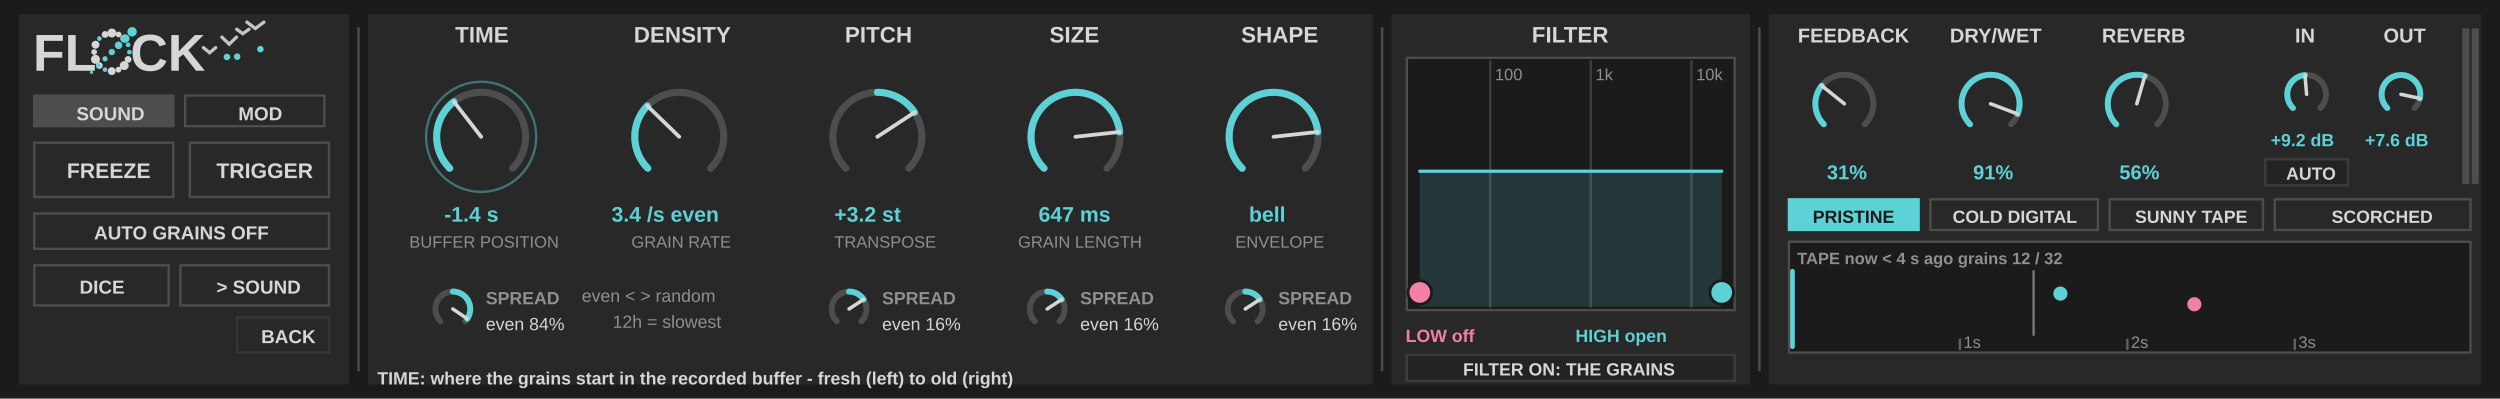
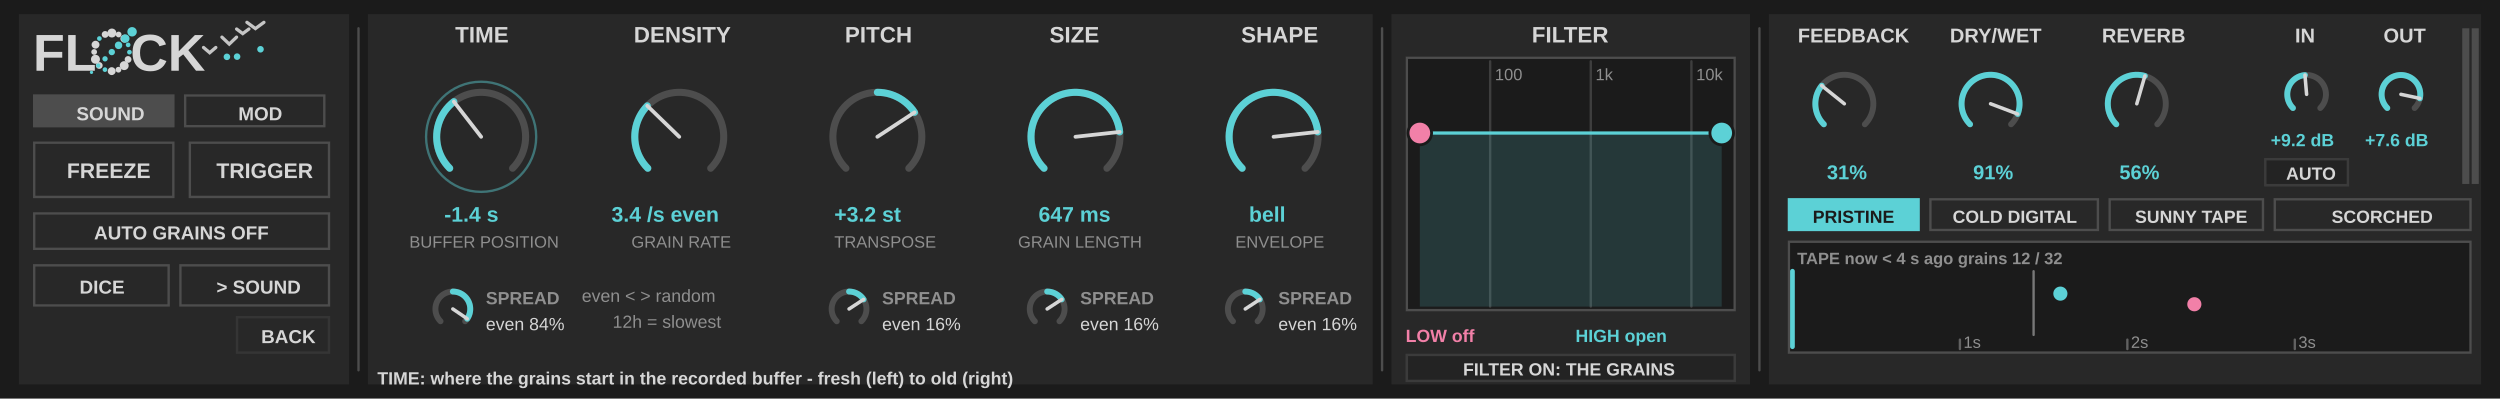
<svg xmlns="http://www.w3.org/2000/svg" width="1060" height="169" viewBox="0 0 1060 169">
  <defs />
  <path d="M0,0h1060v169h-1060Z" fill="rgba(27,27,27,1)" />
  <path d="M8,6h140v157h-140Z" fill="rgba(40,40,40,1)" />
  <path d="M156,6h426v157h-426Z" fill="rgba(40,40,40,1)" />
  <path d="M590,6h152v157h-152Z" fill="rgba(40,40,40,1)" />
  <path d="M750,6h302v157h-302Z" fill="rgba(40,40,40,1)" />
  <text x="14" y="30" font-family="Arial,Helvetica,sans-serif" font-size="22" font-weight="700" fill="rgba(214,214,214,1)">FL</text>
-   <path d="M53.88,22.105a1,1 0 1,0 2,0a1,1 0 1,0 -2,0" fill="rgba(92,209,214,1)" />
-   <path d="M52.852,25.195a1.45,1.45 0 1,0 2.9,0a1.45,1.45 0 1,0 -2.9,0" fill="rgba(214,214,214,1)" />
-   <path d="M50.772,27.81a1.9,1.9 0 1,0 3.8,0a1.9,1.9 0 1,0 -3.8,0" fill="rgba(214,214,214,1)" />
-   <path d="M49.016,29.553a1.225,1.225 0 1,0 2.45,0a1.225,1.225 0 1,0 -2.45,0" fill="rgba(214,214,214,1)" />
-   <path d="M45.701,30.158a1.675,1.675 0 1,0 3.35,0a1.675,1.675 0 1,0 -3.35,0" fill="rgba(214,214,214,1)" />
-   <path d="M43.516,29.534a1,1 0 1,0 2,0a1,1 0 1,0 -2,0" fill="rgba(92,209,214,1)" />
-   <path d="M40.644,27.774a1.45,1.45 0 1,0 2.9,0a1.45,1.45 0 1,0 -2.9,0" fill="rgba(214,214,214,1)" />
-   <path d="M38.58,25.148a1.9,1.9 0 1,0 3.8,0a1.9,1.9 0 1,0 -3.8,0" fill="rgba(214,214,214,1)" />
-   <path d="M38.695,22.055a1.225,1.225 0 1,0 2.45,0a1.225,1.225 0 1,0 -2.45,0" fill="rgba(214,214,214,1)" />
-   <path d="M38.823,18.965a1.675,1.675 0 1,0 3.35,0a1.675,1.675 0 1,0 -3.35,0" fill="rgba(214,214,214,1)" />
-   <path d="M41.128,16.35a1,1 0 1,0 2,0a1,1 0 1,0 -2,0" fill="rgba(92,209,214,1)" />
-   <path d="M43.109,14.607a1.45,1.45 0 1,0 2.9,0a1.45,1.45 0 1,0 -2.9,0" fill="rgba(214,214,214,1)" />
-   <path d="M45.524,14.002a1.9,1.9 0 1,0 3.8,0a1.9,1.9 0 1,0 -3.8,0" fill="rgba(214,214,214,1)" />
-   <path d="M49.059,14.626a1.225,1.225 0 1,0 2.45,0a1.225,1.225 0 1,0 -2.45,0" fill="rgba(214,214,214,1)" />
-   <path d="M51.031,16.386a1.675,1.675 0 1,0 3.35,0a1.675,1.675 0 1,0 -3.35,0" fill="rgba(214,214,214,1)" />
-   <path d="M53.32,19.012a1,1 0 1,0 2,0a1,1 0 1,0 -2,0" fill="rgba(92,209,214,1)" />
+   <path d="M53.88,22.124a1,1 0 1,0 2,0a1,1 0 1,0 -2,0" fill="rgba(92,209,214,1)" />
+   <path d="M52.845,25.212a1.45,1.45 0 1,0 2.9,0a1.45,1.45 0 1,0 -2.9,0" fill="rgba(214,214,214,1)" />
+   <path d="M50.761,27.823a1.9,1.9 0 1,0 3.8,0a1.9,1.9 0 1,0 -3.8,0" fill="rgba(214,214,214,1)" />
+   <path d="M49,29.56a1.225,1.225 0 1,0 2.45,0a1.225,1.225 0 1,0 -2.45,0" fill="rgba(214,214,214,1)" />
+   <path d="M45.685,30.158a1.675,1.675 0 1,0 3.35,0a1.675,1.675 0 1,0 -3.35,0" fill="rgba(214,214,214,1)" />
+   <path d="M43.5,29.527a1,1 0 1,0 2,0a1,1 0 1,0 -2,0" fill="rgba(92,209,214,1)" />
+   <path d="M40.632,27.761a1.45,1.45 0 1,0 2.9,0a1.45,1.45 0 1,0 -2.9,0" fill="rgba(214,214,214,1)" />
+   <path d="M38.574,25.131a1.9,1.9 0 1,0 3.8,0a1.9,1.9 0 1,0 -3.8,0" fill="rgba(214,214,214,1)" />
+   <path d="M38.695,22.036a1.225,1.225 0 1,0 2.45,0a1.225,1.225 0 1,0 -2.45,0" fill="rgba(214,214,214,1)" />
+   <path d="M38.83,18.948a1.675,1.675 0 1,0 3.35,0a1.675,1.675 0 1,0 -3.35,0" fill="rgba(214,214,214,1)" />
+   <path d="M41.139,16.337a1,1 0 1,0 2,0a1,1 0 1,0 -2,0" fill="rgba(92,209,214,1)" />
+   <path d="M43.125,14.6a1.45,1.45 0 1,0 2.9,0a1.45,1.45 0 1,0 -2.9,0" fill="rgba(214,214,214,1)" />
+   <path d="M45.54,14.002a1.9,1.9 0 1,0 3.8,0a1.9,1.9 0 1,0 -3.8,0" fill="rgba(214,214,214,1)" />
+   <path d="M49.075,14.633a1.225,1.225 0 1,0 2.45,0a1.225,1.225 0 1,0 -2.45,0" fill="rgba(214,214,214,1)" />
+   <path d="M51.043,16.399a1.675,1.675 0 1,0 3.35,0a1.675,1.675 0 1,0 -3.35,0" fill="rgba(214,214,214,1)" />
+   <path d="M53.326,19.029a1,1 0 1,0 2,0a1,1 0 1,0 -2,0" fill="rgba(92,209,214,1)" />
  <path d="M38.098,30.682a0.7,0.7 0 1,0 1.4,0a0.7,0.7 0 1,0 -1.4,0" fill="rgba(92,209,214,1)" />
  <path d="M40.749,27.815a0.917,0.917 0 1,0 1.833,0a0.917,0.917 0 1,0 -1.833,0" fill="rgba(92,209,214,1)" />
  <path d="M43.399,24.947a1.133,1.133 0 1,0 2.267,0a1.133,1.133 0 1,0 -2.267,0" fill="rgba(92,209,214,1)" />
  <path d="M46.05,22.08a1.35,1.35 0 1,0 2.7,0a1.35,1.35 0 1,0 -2.7,0" fill="rgba(92,209,214,1)" />
  <path d="M48.701,19.213a1.567,1.567 0 1,0 3.133,0a1.567,1.567 0 1,0 -3.133,0" fill="rgba(92,209,214,1)" />
  <path d="M51.351,16.345a1.783,1.783 0 1,0 3.567,0a1.783,1.783 0 1,0 -3.567,0" fill="rgba(92,209,214,1)" />
  <path d="M54.002,13.478a2,2 0 1,0 4,0a2,2 0 1,0 -4,0" fill="rgba(92,209,214,1)" />
  <text x="55.28" y="30" font-family="Arial,Helvetica,sans-serif" font-size="22" font-weight="700" fill="rgba(214,214,214,1)">CK</text>
-   <path d="M86.258,20.197L88.858,22.358L91.458,20.197" fill="none" stroke="rgba(214,214,214,0.9)" stroke-width="1.4" stroke-linecap="round" />
-   <path d="M94.077,15.742L97.177,18.733L100.277,15.742" fill="none" stroke="rgba(214,214,214,0.9)" stroke-width="1.4" stroke-linecap="round" />
-   <path d="M94.83,24.157a1.4,1.4 0 1,0 2.8,0a1.4,1.4 0 1,0 -2.8,0" fill="rgba(92,209,214,1)" />
-   <path d="M100.368,12.404L102.968,14.287L105.568,12.404" fill="none" stroke="rgba(214,214,214,0.9)" stroke-width="1.4" stroke-linecap="round" />
-   <path d="M99.152,24.029a1.4,1.4 0 1,0 2.8,0a1.4,1.4 0 1,0 -2.8,0" fill="rgba(92,209,214,1)" />
-   <path d="M104.683,9.373L108.283,12.09L111.883,9.373" fill="none" stroke="rgba(214,214,214,0.9)" stroke-width="1.4" stroke-linecap="round" />
-   <path d="M109.009,20.843a1.4,1.4 0 1,0 2.8,0a1.4,1.4 0 1,0 -2.8,0" fill="rgba(92,209,214,1)" />
+   <path d="M86.3,20.136L88.9,22.355L91.5,20.136" fill="none" stroke="rgba(214,214,214,0.9)" stroke-width="1.4" stroke-linecap="round" />
+   <path d="M94.098,15.742L97.198,18.696L100.298,15.742" fill="none" stroke="rgba(214,214,214,0.9)" stroke-width="1.4" stroke-linecap="round" />
+   <path d="M94.811,24.103a1.4,1.4 0 1,0 2.8,0a1.4,1.4 0 1,0 -2.8,0" fill="rgba(92,209,214,1)" />
+   <path d="M100.327,12.304L102.927,14.242L105.527,12.304" fill="none" stroke="rgba(214,214,214,0.9)" stroke-width="1.4" stroke-linecap="round" />
+   <path d="M99.126,24.014a1.4,1.4 0 1,0 2.8,0a1.4,1.4 0 1,0 -2.8,0" fill="rgba(92,209,214,1)" />
+   <path d="M104.697,9.472L108.297,12.112L111.897,9.472" fill="none" stroke="rgba(214,214,214,0.9)" stroke-width="1.4" stroke-linecap="round" />
+   <path d="M109.05,20.892a1.4,1.4 0 1,0 2.8,0a1.4,1.4 0 1,0 -2.8,0" fill="rgba(92,209,214,1)" />
  <path d="M14,40h60v14h-60Z" fill="rgba(77,77,77,1)" />
  <text x="32.4" y="51" font-family="Arial,Helvetica,sans-serif" font-size="8" font-weight="700" fill="rgba(214,214,214,1)">SOUND</text>
  <path d="M78.5,40.5h59v13h-59Z" fill="none" stroke="rgba(77,77,77,1)" stroke-width="1" stroke-linecap="round" />
  <text x="101.04" y="51" font-family="Arial,Helvetica,sans-serif" font-size="8" font-weight="700" fill="rgba(214,214,214,1)">MOD</text>
  <path d="M14,60h60v24h-60Z" fill="rgba(40,40,40,1)" />
  <path d="M14.5,60.5h59v23h-59Z" fill="none" stroke="rgba(77,77,77,1)" stroke-width="1" stroke-linecap="round" />
  <text x="28.34" y="75.5" font-family="Arial,Helvetica,sans-serif" font-size="9" font-weight="700" fill="rgba(214,214,214,1)">FREEZE</text>
  <path d="M80,60h60v24h-60Z" fill="rgba(40,40,40,1)" />
  <path d="M80.5,60.5h59v23h-59Z" fill="none" stroke="rgba(77,77,77,1)" stroke-width="1" stroke-linecap="round" />
  <text x="91.73" y="75.5" font-family="Arial,Helvetica,sans-serif" font-size="9" font-weight="700" fill="rgba(214,214,214,1)">TRIGGER</text>
  <path d="M14,90h126v16h-126Z" fill="rgba(40,40,40,1)" />
  <path d="M14.5,90.5h125v15h-125Z" fill="none" stroke="rgba(77,77,77,1)" stroke-width="1" stroke-linecap="round" />
  <text x="39.88" y="101.5" font-family="Arial,Helvetica,sans-serif" font-size="8" font-weight="700" fill="rgba(214,214,214,1)">AUTO GRAINS  OFF</text>
  <path d="M14,112h58v18h-58Z" fill="rgba(40,40,40,1)" />
  <path d="M14.5,112.5h57v17h-57Z" fill="none" stroke="rgba(77,77,77,1)" stroke-width="1" stroke-linecap="round" />
  <text x="33.72" y="124.5" font-family="Arial,Helvetica,sans-serif" font-size="8" font-weight="700" fill="rgba(214,214,214,1)">DICE</text>
  <path d="M76,112h64v18h-64Z" fill="rgba(40,40,40,1)" />
  <path d="M76.5,112.5h63v17h-63Z" fill="none" stroke="rgba(77,77,77,1)" stroke-width="1" stroke-linecap="round" />
  <text x="91.76" y="124.5" font-family="Arial,Helvetica,sans-serif" font-size="8" font-weight="700" fill="rgba(214,214,214,1)">&gt; SOUND</text>
  <text x="16" y="145" font-family="Arial,Helvetica,sans-serif" font-size="8" font-weight="700" fill="rgba(92,209,214,1)" />
  <path d="M100,134h40v16h-40Z" fill="rgba(40,40,40,0.35)" />
  <path d="M100.5,134.5h39v15h-39Z" fill="none" stroke="rgba(77,77,77,0.35)" stroke-width="1" stroke-linecap="round" />
  <text x="110.72" y="145.5" font-family="Arial,Helvetica,sans-serif" font-size="8" font-weight="700" fill="rgba(214,214,214,1)">BACK</text>
  <path d="M152,12L152,157" fill="none" stroke="rgba(77,77,77,1)" stroke-width="1" stroke-linecap="round" />
  <text x="192.98" y="18" font-family="Arial,Helvetica,sans-serif" font-size="9.5" font-weight="700" fill="rgba(214,214,214,1)">TIME</text>
  <path d="M190.664,71.336L189.642,70.229L188.712,69.045L187.88,67.79L187.15,66.473L186.528,65.101L186.017,63.685L185.621,62.232L185.342,60.752L185.182,59.254L185.142,57.749L185.222,56.245L185.422,54.752L185.74,53.281L186.175,51.839L186.723,50.436L187.382,49.082L188.146,47.784L189.012,46.552L189.973,45.393L191.024,44.314L192.157,43.322L193.366,42.424L194.643,41.625L195.979,40.931L197.366,40.345L198.796,39.872L200.259,39.515L201.746,39.275L203.247,39.155L204.753,39.155L206.254,39.275L207.741,39.515L209.204,39.872L210.634,40.345L212.021,40.931L213.357,41.625L214.634,42.424L215.843,43.322L216.976,44.314L218.027,45.393L218.988,46.552L219.854,47.784L220.618,49.082L221.277,50.436L221.825,51.839L222.26,53.281L222.578,54.752L222.778,56.245L222.858,57.749L222.818,59.254L222.658,60.752L222.379,62.232L221.983,63.685L221.472,65.101L220.85,66.473L220.12,67.79L219.288,69.045L218.358,70.229L217.336,71.336" fill="none" stroke="rgba(77,77,77,1)" stroke-width="2.99" stroke-linecap="round" />
  <path d="M190.664,71.336L189.676,70.269L188.774,69.129L187.962,67.923L187.245,66.658L186.628,65.342L186.114,63.982L185.706,62.586L185.407,61.163L185.219,59.721L185.142,58.269L185.177,56.816L185.324,55.369L185.583,53.938L185.95,52.532L186.425,51.157L187.004,49.824L187.685,48.539L188.462,47.31L189.332,46.145L190.289,45.05L191.327,44.032L192.441,43.098" fill="none" stroke="rgba(92,209,214,1)" stroke-width="2.99" stroke-linecap="round" />
  <path d="M204,58L192.441,43.098" fill="none" stroke="rgba(214,214,214,1)" stroke-width="1.61" stroke-linecap="round" />
  <path d="M180.65,58a23.35,23.35 0 1,0 46.7,0a23.35,23.35 0 1,0 -46.7,0" fill="none" stroke="rgba(92,209,214,0.45)" stroke-width="1" stroke-linecap="round" />
  <text x="188.34" y="94" font-family="Arial,Helvetica,sans-serif" font-size="9" font-weight="700" fill="rgba(92,209,214,1)">-1.4 s</text>
  <text x="173.55" y="105" font-family="Arial,Helvetica,sans-serif" font-size="7" font-weight="400" fill="rgba(143,143,143,1)">BUFFER POSITION</text>
  <path d="M186.782,136.218L186.382,135.785L186.018,135.322L185.692,134.831L185.407,134.315L185.163,133.779L184.963,133.224L184.808,132.656L184.699,132.077L184.636,131.491L184.621,130.902L184.652,130.313L184.73,129.729L184.855,129.153L185.025,128.589L185.24,128.04L185.497,127.51L185.796,127.003L186.135,126.52L186.511,126.067L186.922,125.644L187.366,125.256L187.839,124.905L188.338,124.592L188.861,124.321L189.404,124.092L189.964,123.906L190.536,123.767L191.118,123.673L191.705,123.626L192.295,123.626L192.882,123.673L193.464,123.767L194.036,123.906L194.596,124.092L195.139,124.321L195.662,124.592L196.161,124.905L196.634,125.256L197.078,125.644L197.489,126.067L197.865,126.52L198.204,127.003L198.503,127.51L198.76,128.04L198.975,128.589L199.145,129.153L199.27,129.729L199.348,130.313L199.379,130.902L199.364,131.491L199.301,132.077L199.192,132.656L199.037,133.224L198.837,133.779L198.593,134.315L198.308,134.831L197.982,135.322L197.618,135.785L197.218,136.218" fill="none" stroke="rgba(77,77,77,1)" stroke-width="2.5" stroke-linecap="round" />
  <path d="M192,123.62L192.571,123.642L193.138,123.708L193.699,123.818L194.249,123.971L194.786,124.166L195.306,124.402L195.806,124.677L196.284,124.991L196.736,125.34L197.16,125.723L197.552,126.138L197.912,126.582L198.236,127.053L198.522,127.547L198.77,128.061L198.977,128.594L199.142,129.141L199.264,129.699L199.343,130.264L199.378,130.834L199.369,131.406L199.315,131.974L199.218,132.537L199.078,133.091L198.895,133.632L198.671,134.157L198.406,134.664L198.104,135.148" fill="none" stroke="rgba(92,209,214,1)" stroke-width="2.5" stroke-linecap="round" />
  <path d="M192,131L198.104,135.148" fill="none" stroke="rgba(214,214,214,1)" stroke-width="1.5" stroke-linecap="round" />
  <text x="206" y="129" font-family="Arial,Helvetica,sans-serif" font-size="7.5" font-weight="700" fill="rgba(143,143,143,1)">SPREAD</text>
  <text x="206" y="140" font-family="Arial,Helvetica,sans-serif" font-size="7.5" font-weight="400" fill="rgba(214,214,214,1)">even 84%</text>
  <text x="268.715" y="18" font-family="Arial,Helvetica,sans-serif" font-size="9.5" font-weight="700" fill="rgba(214,214,214,1)">DENSITY</text>
  <path d="M274.664,71.336L273.642,70.229L272.712,69.045L271.88,67.79L271.15,66.473L270.528,65.101L270.017,63.685L269.621,62.232L269.342,60.752L269.182,59.254L269.142,57.749L269.222,56.245L269.422,54.752L269.74,53.281L270.175,51.839L270.723,50.436L271.382,49.082L272.146,47.784L273.012,46.552L273.973,45.393L275.024,44.314L276.157,43.322L277.366,42.424L278.643,41.625L279.979,40.931L281.366,40.345L282.796,39.872L284.259,39.515L285.746,39.275L287.247,39.155L288.753,39.155L290.254,39.275L291.741,39.515L293.204,39.872L294.634,40.345L296.021,40.931L297.357,41.625L298.634,42.424L299.843,43.322L300.976,44.314L302.027,45.393L302.988,46.552L303.854,47.784L304.618,49.082L305.277,50.436L305.825,51.839L306.26,53.281L306.578,54.752L306.778,56.245L306.858,57.749L306.818,59.254L306.658,60.752L306.379,62.232L305.983,63.685L305.472,65.101L304.85,66.473L304.12,67.79L303.288,69.045L302.358,70.229L301.336,71.336" fill="none" stroke="rgba(77,77,77,1)" stroke-width="2.99" stroke-linecap="round" />
  <path d="M274.664,71.336L273.668,70.26L272.759,69.11L271.942,67.892L271.223,66.615L270.604,65.286L270.091,63.913L269.686,62.504L269.391,61.067L269.209,59.613L269.141,58.148L269.186,56.683L269.345,55.225L269.617,53.785L270,52.37L270.492,50.988L271.089,49.65L271.789,48.361L272.587,47.131L273.478,45.967L274.456,44.875" fill="none" stroke="rgba(92,209,214,1)" stroke-width="2.99" stroke-linecap="round" />
  <path d="M288,58L274.456,44.875" fill="none" stroke="rgba(214,214,214,1)" stroke-width="1.61" stroke-linecap="round" />
  <text x="259.29" y="94" font-family="Arial,Helvetica,sans-serif" font-size="9" font-weight="700" fill="rgba(92,209,214,1)">3.4 /s even</text>
  <text x="267.7" y="105" font-family="Arial,Helvetica,sans-serif" font-size="7" font-weight="400" fill="rgba(143,143,143,1)">GRAIN RATE</text>
  <text x="246.675" y="128" font-family="Arial,Helvetica,sans-serif" font-size="7.5" font-weight="400" fill="rgba(143,143,143,1)">even  &lt;   &gt;  random</text>
  <text x="259.725" y="139" font-family="Arial,Helvetica,sans-serif" font-size="7.5" font-weight="400" fill="rgba(143,143,143,1)">12h = slowest</text>
  <text x="358.225" y="18" font-family="Arial,Helvetica,sans-serif" font-size="9.5" font-weight="700" fill="rgba(214,214,214,1)">PITCH</text>
  <path d="M358.664,71.336L357.642,70.229L356.712,69.045L355.88,67.79L355.15,66.473L354.528,65.101L354.017,63.685L353.621,62.232L353.342,60.752L353.182,59.254L353.142,57.749L353.222,56.245L353.422,54.752L353.74,53.281L354.175,51.839L354.723,50.436L355.382,49.082L356.146,47.784L357.012,46.552L357.973,45.393L359.024,44.314L360.157,43.322L361.366,42.424L362.643,41.625L363.979,40.931L365.366,40.345L366.796,39.872L368.259,39.515L369.746,39.275L371.247,39.155L372.753,39.155L374.254,39.275L375.741,39.515L377.204,39.872L378.634,40.345L380.021,40.931L381.357,41.625L382.634,42.424L383.843,43.322L384.976,44.314L386.027,45.393L386.988,46.552L387.854,47.784L388.618,49.082L389.277,50.436L389.825,51.839L390.26,53.281L390.578,54.752L390.778,56.245L390.858,57.749L390.818,59.254L390.658,60.752L390.379,62.232L389.983,63.685L389.472,65.101L388.85,66.473L388.12,67.79L387.288,69.045L386.358,70.229L385.336,71.336" fill="none" stroke="rgba(77,77,77,1)" stroke-width="2.99" stroke-linecap="round" />
  <path d="M372,39.14L373.434,39.195L374.86,39.358L376.27,39.63L377.654,40.008L379.006,40.49L380.318,41.073L381.581,41.755L382.789,42.53L383.934,43.396L385.01,44.346L386.011,45.375L386.93,46.477L387.763,47.645" fill="none" stroke="rgba(92,209,214,1)" stroke-width="2.99" stroke-linecap="round" />
  <path d="M372,58L387.763,47.645" fill="none" stroke="rgba(214,214,214,1)" stroke-width="1.61" stroke-linecap="round" />
  <text x="353.73" y="94" font-family="Arial,Helvetica,sans-serif" font-size="9" font-weight="700" fill="rgba(92,209,214,1)">+3.2 st</text>
  <text x="353.73" y="105" font-family="Arial,Helvetica,sans-serif" font-size="7" font-weight="400" fill="rgba(143,143,143,1)">TRANSPOSE</text>
  <path d="M354.782,136.218L354.382,135.785L354.018,135.322L353.692,134.831L353.407,134.315L353.163,133.779L352.963,133.224L352.808,132.656L352.699,132.077L352.636,131.491L352.621,130.902L352.652,130.313L352.73,129.729L352.855,129.153L353.025,128.589L353.24,128.04L353.497,127.51L353.796,127.003L354.135,126.52L354.511,126.067L354.922,125.644L355.366,125.256L355.839,124.905L356.338,124.592L356.861,124.321L357.404,124.092L357.964,123.906L358.536,123.767L359.118,123.673L359.705,123.626L360.295,123.626L360.882,123.673L361.464,123.767L362.036,123.906L362.596,124.092L363.139,124.321L363.662,124.592L364.161,124.905L364.634,125.256L365.078,125.644L365.489,126.067L365.865,126.52L366.204,127.003L366.503,127.51L366.76,128.04L366.975,128.589L367.145,129.153L367.27,129.729L367.348,130.313L367.379,130.902L367.364,131.491L367.301,132.077L367.192,132.656L367.037,133.224L366.837,133.779L366.593,134.315L366.308,134.831L365.982,135.322L365.618,135.785L365.218,136.218" fill="none" stroke="rgba(77,77,77,1)" stroke-width="2.5" stroke-linecap="round" />
  <path d="M360,123.62L360.561,123.641L361.119,123.705L361.671,123.812L362.213,123.959L362.742,124.148L363.255,124.376L363.749,124.643L364.222,124.947L364.67,125.285L365.091,125.657L365.482,126.06L365.842,126.491L366.168,126.948" fill="none" stroke="rgba(92,209,214,1)" stroke-width="2.5" stroke-linecap="round" />
  <path d="M360,131L366.168,126.948" fill="none" stroke="rgba(214,214,214,1)" stroke-width="1.5" stroke-linecap="round" />
  <text x="374" y="129" font-family="Arial,Helvetica,sans-serif" font-size="7.5" font-weight="700" fill="rgba(143,143,143,1)">SPREAD</text>
  <text x="374" y="140" font-family="Arial,Helvetica,sans-serif" font-size="7.5" font-weight="400" fill="rgba(214,214,214,1)">even 16%</text>
  <text x="444.98" y="18" font-family="Arial,Helvetica,sans-serif" font-size="9.5" font-weight="700" fill="rgba(214,214,214,1)">SIZE</text>
  <path d="M442.664,71.336L441.642,70.229L440.712,69.045L439.88,67.79L439.15,66.473L438.528,65.101L438.017,63.685L437.621,62.232L437.342,60.752L437.182,59.254L437.142,57.749L437.222,56.245L437.422,54.752L437.74,53.281L438.175,51.839L438.723,50.436L439.382,49.082L440.146,47.784L441.012,46.552L441.973,45.393L443.024,44.314L444.157,43.322L445.366,42.424L446.643,41.625L447.979,40.931L449.366,40.345L450.796,39.872L452.259,39.515L453.746,39.275L455.247,39.155L456.753,39.155L458.254,39.275L459.741,39.515L461.204,39.872L462.634,40.345L464.021,40.931L465.357,41.625L466.634,42.424L467.843,43.322L468.976,44.314L470.027,45.393L470.988,46.552L471.854,47.784L472.618,49.082L473.277,50.436L473.825,51.839L474.26,53.281L474.578,54.752L474.778,56.245L474.858,57.749L474.818,59.254L474.658,60.752L474.379,62.232L473.983,63.685L473.472,65.101L472.85,66.473L472.12,67.79L471.288,69.045L470.358,70.229L469.336,71.336" fill="none" stroke="rgba(77,77,77,1)" stroke-width="2.99" stroke-linecap="round" />
  <path d="M442.664,71.336L441.647,70.235L440.72,69.056L439.89,67.807L439.162,66.496L438.54,65.132L438.029,63.722L437.631,62.277L437.35,60.804L437.186,59.314L437.141,57.815L437.215,56.317L437.408,54.83L437.719,53.364L438.145,51.926L438.684,50.527L439.332,49.175L440.086,47.879L440.94,46.646L441.89,45.486L442.928,44.405L444.05,43.409L445.246,42.506L446.511,41.701L447.836,40.999L449.212,40.404L450.632,39.92L452.085,39.551L453.563,39.298L455.056,39.164L456.555,39.148L458.051,39.252L459.534,39.474L460.995,39.813L462.423,40.268L463.812,40.834L465.151,41.509L466.432,42.288L467.647,43.166L468.789,44.138L469.849,45.198L470.823,46.338L471.702,47.553L472.482,48.833L473.158,50.171L473.726,51.559L474.182,52.988L474.522,54.448L474.746,55.93" fill="none" stroke="rgba(92,209,214,1)" stroke-width="2.99" stroke-linecap="round" />
  <path d="M456,58L474.746,55.93" fill="none" stroke="rgba(214,214,214,1)" stroke-width="1.61" stroke-linecap="round" />
  <text x="440.34" y="94" font-family="Arial,Helvetica,sans-serif" font-size="9" font-weight="700" fill="rgba(92,209,214,1)">647 ms</text>
  <text x="431.64" y="105" font-family="Arial,Helvetica,sans-serif" font-size="7" font-weight="400" fill="rgba(143,143,143,1)">GRAIN LENGTH</text>
  <path d="M438.782,136.218L438.382,135.785L438.018,135.322L437.692,134.831L437.407,134.315L437.163,133.779L436.963,133.224L436.808,132.656L436.699,132.077L436.636,131.491L436.621,130.902L436.652,130.313L436.73,129.729L436.855,129.153L437.025,128.589L437.24,128.04L437.497,127.51L437.796,127.003L438.135,126.52L438.511,126.067L438.922,125.644L439.366,125.256L439.839,124.905L440.338,124.592L440.861,124.321L441.404,124.092L441.964,123.906L442.536,123.767L443.118,123.673L443.705,123.626L444.295,123.626L444.882,123.673L445.464,123.767L446.036,123.906L446.596,124.092L447.139,124.321L447.662,124.592L448.161,124.905L448.634,125.256L449.078,125.644L449.489,126.067L449.865,126.52L450.204,127.003L450.503,127.51L450.76,128.04L450.975,128.589L451.145,129.153L451.27,129.729L451.348,130.313L451.379,130.902L451.364,131.491L451.301,132.077L451.192,132.656L451.037,133.224L450.837,133.779L450.593,134.315L450.308,134.831L449.982,135.322L449.618,135.785L449.218,136.218" fill="none" stroke="rgba(77,77,77,1)" stroke-width="2.5" stroke-linecap="round" />
  <path d="M444,123.62L444.561,123.641L445.119,123.705L445.671,123.812L446.213,123.959L446.742,124.148L447.255,124.376L447.749,124.643L448.222,124.947L448.67,125.285L449.091,125.657L449.482,126.06L449.842,126.491L450.168,126.948" fill="none" stroke="rgba(92,209,214,1)" stroke-width="2.5" stroke-linecap="round" />
  <path d="M444,131L450.168,126.948" fill="none" stroke="rgba(214,214,214,1)" stroke-width="1.5" stroke-linecap="round" />
  <text x="458" y="129" font-family="Arial,Helvetica,sans-serif" font-size="7.5" font-weight="700" fill="rgba(143,143,143,1)">SPREAD</text>
  <text x="458" y="140" font-family="Arial,Helvetica,sans-serif" font-size="7.5" font-weight="400" fill="rgba(214,214,214,1)">even 16%</text>
  <text x="526.225" y="18" font-family="Arial,Helvetica,sans-serif" font-size="9.5" font-weight="700" fill="rgba(214,214,214,1)">SHAPE</text>
  <path d="M526.664,71.336L525.642,70.229L524.712,69.045L523.88,67.79L523.15,66.473L522.528,65.101L522.017,63.685L521.621,62.232L521.342,60.752L521.182,59.254L521.142,57.749L521.222,56.245L521.422,54.752L521.74,53.281L522.175,51.839L522.723,50.436L523.382,49.082L524.146,47.784L525.012,46.552L525.973,45.393L527.024,44.314L528.157,43.322L529.366,42.424L530.643,41.625L531.979,40.931L533.366,40.345L534.796,39.872L536.259,39.515L537.746,39.275L539.247,39.155L540.753,39.155L542.254,39.275L543.741,39.515L545.204,39.872L546.634,40.345L548.021,40.931L549.357,41.625L550.634,42.424L551.843,43.322L552.976,44.314L554.027,45.393L554.988,46.552L555.854,47.784L556.618,49.082L557.277,50.436L557.825,51.839L558.26,53.281L558.578,54.752L558.778,56.245L558.858,57.749L558.818,59.254L558.658,60.752L558.379,62.232L557.983,63.685L557.472,65.101L556.85,66.473L556.12,67.79L555.288,69.045L554.358,70.229L553.336,71.336" fill="none" stroke="rgba(77,77,77,1)" stroke-width="2.99" stroke-linecap="round" />
  <path d="M526.664,71.336L525.647,70.235L524.72,69.056L523.89,67.807L523.162,66.496L522.54,65.132L522.029,63.722L521.631,62.277L521.35,60.804L521.186,59.314L521.141,57.815L521.215,56.317L521.408,54.83L521.719,53.364L522.145,51.926L522.684,50.527L523.332,49.175L524.086,47.879L524.94,46.646L525.89,45.486L526.928,44.405L528.05,43.409L529.246,42.506L530.511,41.701L531.836,40.999L533.212,40.404L534.632,39.92L536.085,39.551L537.563,39.298L539.056,39.164L540.555,39.148L542.051,39.252L543.534,39.474L544.995,39.813L546.423,40.268L547.812,40.834L549.151,41.509L550.432,42.288L551.647,43.166L552.789,44.138L553.849,45.198L554.823,46.338L555.702,47.553L556.482,48.833L557.158,50.171L557.726,51.559L558.182,52.988L558.522,54.448L558.746,55.93" fill="none" stroke="rgba(92,209,214,1)" stroke-width="2.99" stroke-linecap="round" />
  <path d="M540,58L558.746,55.93" fill="none" stroke="rgba(214,214,214,1)" stroke-width="1.61" stroke-linecap="round" />
  <text x="529.56" y="94" font-family="Arial,Helvetica,sans-serif" font-size="9" font-weight="700" fill="rgba(92,209,214,1)">bell</text>
  <text x="523.76" y="105" font-family="Arial,Helvetica,sans-serif" font-size="7" font-weight="400" fill="rgba(143,143,143,1)">ENVELOPE</text>
  <path d="M522.782,136.218L522.382,135.785L522.018,135.322L521.692,134.831L521.407,134.315L521.163,133.779L520.963,133.224L520.808,132.656L520.699,132.077L520.636,131.491L520.621,130.902L520.652,130.313L520.73,129.729L520.855,129.153L521.025,128.589L521.24,128.04L521.497,127.51L521.796,127.003L522.135,126.52L522.511,126.067L522.922,125.644L523.366,125.256L523.839,124.905L524.338,124.592L524.861,124.321L525.404,124.092L525.964,123.906L526.536,123.767L527.118,123.673L527.705,123.626L528.295,123.626L528.882,123.673L529.464,123.767L530.036,123.906L530.596,124.092L531.139,124.321L531.662,124.592L532.161,124.905L532.634,125.256L533.078,125.644L533.489,126.067L533.865,126.52L534.204,127.003L534.503,127.51L534.76,128.04L534.975,128.589L535.145,129.153L535.27,129.729L535.348,130.313L535.379,130.902L535.364,131.491L535.301,132.077L535.192,132.656L535.037,133.224L534.837,133.779L534.593,134.315L534.308,134.831L533.982,135.322L533.618,135.785L533.218,136.218" fill="none" stroke="rgba(77,77,77,1)" stroke-width="2.5" stroke-linecap="round" />
  <path d="M528,123.62L528.561,123.641L529.119,123.705L529.671,123.812L530.213,123.959L530.742,124.148L531.255,124.376L531.749,124.643L532.222,124.947L532.67,125.285L533.091,125.657L533.482,126.06L533.842,126.491L534.168,126.948" fill="none" stroke="rgba(92,209,214,1)" stroke-width="2.5" stroke-linecap="round" />
  <path d="M528,131L534.168,126.948" fill="none" stroke="rgba(214,214,214,1)" stroke-width="1.5" stroke-linecap="round" />
  <text x="542" y="129" font-family="Arial,Helvetica,sans-serif" font-size="7.5" font-weight="700" fill="rgba(143,143,143,1)">SPREAD</text>
  <text x="542" y="140" font-family="Arial,Helvetica,sans-serif" font-size="7.5" font-weight="400" fill="rgba(214,214,214,1)">even 16%</text>
  <path d="M586,12L586,157" fill="none" stroke="rgba(77,77,77,1)" stroke-width="1" stroke-linecap="round" />
  <text x="649.47" y="18" font-family="Arial,Helvetica,sans-serif" font-size="9.5" font-weight="700" fill="rgba(214,214,214,1)">FILTER</text>
  <path d="M596,24h140v108h-140Z" fill="rgba(27,27,27,1)" />
  <path d="M596.5,24.5h139v107h-139Z" fill="none" stroke="rgba(77,77,77,1)" stroke-width="1" stroke-linecap="round" />
  <path d="M631.823,26L631.823,130" fill="none" stroke="rgba(77,77,77,0.7)" stroke-width="1" stroke-linecap="round" />
  <text x="633.823" y="34" font-family="Arial,Helvetica,sans-serif" font-size="7" font-weight="400" fill="rgba(143,143,143,1)">100</text>
  <path d="M674.489,26L674.489,130" fill="none" stroke="rgba(77,77,77,0.7)" stroke-width="1" stroke-linecap="round" />
  <text x="676.489" y="34" font-family="Arial,Helvetica,sans-serif" font-size="7" font-weight="400" fill="rgba(143,143,143,1)">1k</text>
  <path d="M717.156,26L717.156,130" fill="none" stroke="rgba(77,77,77,0.7)" stroke-width="1" stroke-linecap="round" />
  <text x="719.156" y="34" font-family="Arial,Helvetica,sans-serif" font-size="7" font-weight="400" fill="rgba(143,143,143,1)">10k</text>
-   <path d="M602,130L602,72.6L604.667,72.6L607.333,72.6L610,72.6L612.667,72.6L615.333,72.6L618,72.6L620.667,72.6L623.333,72.6L626,72.6L628.667,72.6L631.333,72.6L634,72.6L636.667,72.6L639.333,72.6L642,72.6L644.667,72.6L647.333,72.6L650,72.6L652.667,72.6L655.333,72.6L658,72.6L660.667,72.6L663.333,72.6L666,72.6L668.667,72.6L671.333,72.6L674,72.6L676.667,72.6L679.333,72.6L682,72.6L684.667,72.6L687.333,72.6L690,72.6L692.667,72.6L695.333,72.6L698,72.6L700.667,72.6L703.333,72.6L706,72.6L708.667,72.6L711.333,72.6L714,72.6L716.667,72.6L719.333,72.6L722,72.6L724.667,72.6L727.333,72.6L730,72.6L730,130" fill="rgba(92,209,214,0.16)" />
-   <path d="M602,72.6L604.667,72.6L607.333,72.6L610,72.6L612.667,72.6L615.333,72.6L618,72.6L620.667,72.6L623.333,72.6L626,72.6L628.667,72.6L631.333,72.6L634,72.6L636.667,72.6L639.333,72.6L642,72.6L644.667,72.6L647.333,72.6L650,72.6L652.667,72.6L655.333,72.6L658,72.6L660.667,72.6L663.333,72.6L666,72.6L668.667,72.6L671.333,72.6L674,72.6L676.667,72.6L679.333,72.6L682,72.6L684.667,72.6L687.333,72.6L690,72.6L692.667,72.6L695.333,72.6L698,72.6L700.667,72.6L703.333,72.6L706,72.6L708.667,72.6L711.333,72.6L714,72.6L716.667,72.6L719.333,72.6L722,72.6L724.667,72.6L727.333,72.6L730,72.6" fill="none" stroke="rgba(92,209,214,1)" stroke-width="1.4" stroke-linecap="round" />
-   <path d="M597,124a5,5 0 1,0 10,0a5,5 0 1,0 -10,0" fill="rgba(242,128,168,1)" />
-   <path d="M597,124a5,5 0 1,0 10,0a5,5 0 1,0 -10,0" fill="none" stroke="rgba(27,27,27,1)" stroke-width="1.2" stroke-linecap="round" />
-   <path d="M725,124a5,5 0 1,0 10,0a5,5 0 1,0 -10,0" fill="rgba(92,209,214,1)" />
-   <path d="M725,124a5,5 0 1,0 10,0a5,5 0 1,0 -10,0" fill="none" stroke="rgba(27,27,27,1)" stroke-width="1.2" stroke-linecap="round" />
+   <path d="M602,130L602,56.4L604.667,56.4L607.333,56.4L610,56.4L612.667,56.4L615.333,56.4L618,56.4L620.667,56.4L623.333,56.4L626,56.4L628.667,56.4L631.333,56.4L634,56.4L636.667,56.4L639.333,56.4L642,56.4L644.667,56.4L647.333,56.4L650,56.4L652.667,56.4L655.333,56.4L658,56.4L660.667,56.4L663.333,56.4L666,56.4L668.667,56.4L671.333,56.4L674,56.4L676.667,56.4L679.333,56.4L682,56.4L684.667,56.4L687.333,56.4L690,56.4L692.667,56.4L695.333,56.4L698,56.4L700.667,56.4L703.333,56.4L706,56.4L708.667,56.4L711.333,56.4L714,56.4L716.667,56.4L719.333,56.4L722,56.4L724.667,56.4L727.333,56.4L730,56.4L730,130" fill="rgba(92,209,214,0.16)" />
+   <path d="M602,56.4L604.667,56.4L607.333,56.4L610,56.4L612.667,56.4L615.333,56.4L618,56.4L620.667,56.4L623.333,56.4L626,56.4L628.667,56.4L631.333,56.4L634,56.4L636.667,56.4L639.333,56.4L642,56.4L644.667,56.4L647.333,56.4L650,56.4L652.667,56.4L655.333,56.4L658,56.4L660.667,56.4L663.333,56.4L666,56.4L668.667,56.4L671.333,56.4L674,56.4L676.667,56.4L679.333,56.4L682,56.4L684.667,56.4L687.333,56.4L690,56.4L692.667,56.4L695.333,56.4L698,56.4L700.667,56.4L703.333,56.4L706,56.4L708.667,56.4L711.333,56.4L714,56.4L716.667,56.4L719.333,56.4L722,56.4L724.667,56.4L727.333,56.4L730,56.4" fill="none" stroke="rgba(92,209,214,1)" stroke-width="1.4" stroke-linecap="round" />
+   <path d="M597,56.4a5,5 0 1,0 10,0a5,5 0 1,0 -10,0" fill="rgba(242,128,168,1)" />
+   <path d="M597,56.4a5,5 0 1,0 10,0a5,5 0 1,0 -10,0" fill="none" stroke="rgba(27,27,27,1)" stroke-width="1.2" stroke-linecap="round" />
+   <path d="M725,56.4a5,5 0 1,0 10,0a5,5 0 1,0 -10,0" fill="rgba(92,209,214,1)" />
+   <path d="M725,56.4a5,5 0 1,0 10,0a5,5 0 1,0 -10,0" fill="none" stroke="rgba(27,27,27,1)" stroke-width="1.2" stroke-linecap="round" />
  <text x="596" y="145" font-family="Arial,Helvetica,sans-serif" font-size="7.5" font-weight="700" fill="rgba(242,128,168,1)">LOW off</text>
  <text x="668" y="145" font-family="Arial,Helvetica,sans-serif" font-size="7.5" font-weight="700" fill="rgba(92,209,214,1)">HIGH open</text>
  <path d="M596.5,150.5h139v11h-139Z" fill="none" stroke="rgba(77,77,77,1)" stroke-width="1" stroke-linecap="round" />
  <path d="M596,150h140v12h-140Z" fill="rgba(27,27,27,0.35)" />
  <text x="620.325" y="159.2" font-family="Arial,Helvetica,sans-serif" font-size="7.5" font-weight="700" fill="rgba(214,214,214,1)">FILTER ON: THE GRAINS</text>
  <path d="M746,12L746,157" fill="none" stroke="rgba(77,77,77,1)" stroke-width="1" stroke-linecap="round" />
  <text x="762.28" y="18" font-family="Arial,Helvetica,sans-serif" font-size="8.5" font-weight="700" fill="rgba(214,214,214,1)">FEEDBACK</text>
  <path d="M773.303,52.697L772.636,51.976L772.03,51.203L771.487,50.385L771.011,49.526L770.605,48.631L770.272,47.707L770.014,46.76L769.832,45.795L769.727,44.818L769.701,43.836L769.753,42.856L769.884,41.882L770.091,40.922L770.375,39.982L770.733,39.067L771.162,38.184L771.661,37.338L772.225,36.534L772.852,35.778L773.537,35.074L774.276,34.427L775.065,33.842L775.897,33.321L776.769,32.868L777.674,32.486L778.606,32.177L779.56,31.944L780.53,31.788L781.509,31.71L782.491,31.71L783.47,31.788L784.44,31.944L785.394,32.177L786.326,32.486L787.231,32.868L788.103,33.321L788.935,33.842L789.724,34.427L790.463,35.074L791.148,35.778L791.775,36.534L792.339,37.338L792.838,38.184L793.267,39.067L793.625,39.982L793.909,40.922L794.116,41.882L794.247,42.856L794.299,43.836L794.273,44.818L794.168,45.795L793.986,46.76L793.728,47.707L793.395,48.631L792.989,49.526L792.513,50.385L791.97,51.203L791.364,51.976L790.697,52.697" fill="none" stroke="rgba(77,77,77,1)" stroke-width="2.5" stroke-linecap="round" />
  <path d="M773.303,52.697L772.66,52.004L772.073,51.263L771.545,50.479L771.078,49.656L770.676,48.801L770.34,47.917L770.074,47.01L769.878,46.085L769.754,45.147L769.702,44.203L769.722,43.258L769.816,42.317L769.981,41.386L770.217,40.471L770.523,39.576L770.897,38.708L771.336,37.871L771.838,37.07L772.401,36.31" fill="none" stroke="rgba(92,209,214,1)" stroke-width="2.5" stroke-linecap="round" />
  <path d="M782,44L772.401,36.31" fill="none" stroke="rgba(214,214,214,1)" stroke-width="1.5" stroke-linecap="round" />
  <text x="774.605" y="76" font-family="Arial,Helvetica,sans-serif" font-size="8.5" font-weight="700" fill="rgba(92,209,214,1)">31%</text>
  <text x="826.745" y="18" font-family="Arial,Helvetica,sans-serif" font-size="8.5" font-weight="700" fill="rgba(214,214,214,1)">DRY/WET</text>
  <path d="M835.303,52.697L834.636,51.976L834.03,51.203L833.487,50.385L833.011,49.526L832.605,48.631L832.272,47.707L832.014,46.76L831.832,45.795L831.727,44.818L831.701,43.836L831.753,42.856L831.884,41.882L832.091,40.922L832.375,39.982L832.733,39.067L833.162,38.184L833.661,37.338L834.225,36.534L834.852,35.778L835.537,35.074L836.276,34.427L837.065,33.842L837.897,33.321L838.769,32.868L839.674,32.486L840.606,32.177L841.56,31.944L842.53,31.788L843.509,31.71L844.491,31.71L845.47,31.788L846.44,31.944L847.394,32.177L848.326,32.486L849.231,32.868L850.103,33.321L850.935,33.842L851.724,34.427L852.463,35.074L853.148,35.778L853.775,36.534L854.339,37.338L854.838,38.184L855.267,39.067L855.625,39.982L855.909,40.922L856.116,41.882L856.247,42.856L856.299,43.836L856.273,44.818L856.168,45.795L855.986,46.76L855.728,47.707L855.395,48.631L854.989,49.526L854.513,50.385L853.97,51.203L853.364,51.976L852.697,52.697" fill="none" stroke="rgba(77,77,77,1)" stroke-width="2.5" stroke-linecap="round" />
  <path d="M835.303,52.697L834.64,51.98L834.036,51.212L833.496,50.399L833.021,49.546L832.616,48.657L832.282,47.74L832.023,46.798L831.838,45.839L831.731,44.869L831.7,43.893L831.748,42.917L831.872,41.949L832.073,40.993L832.349,40.056L832.699,39.145L833.12,38.263L833.609,37.418L834.164,36.615L834.781,35.858L835.456,35.152L836.185,34.502L836.963,33.912L837.785,33.386L838.647,32.926L839.542,32.536L840.465,32.219L841.411,31.976L842.373,31.808L843.346,31.717L844.322,31.704L845.296,31.769L846.263,31.91L847.215,32.127L848.146,32.42L849.052,32.785L849.926,33.221L850.762,33.725L851.556,34.294L852.302,34.924L852.996,35.611L853.633,36.351L854.209,37.14L854.721,37.971L855.166,38.841L855.54,39.743L855.841,40.672L856.068,41.621L856.218,42.586L856.292,43.56L856.288,44.537L856.207,45.51L856.049,46.473L855.815,47.421L855.506,48.348" fill="none" stroke="rgba(92,209,214,1)" stroke-width="2.5" stroke-linecap="round" />
  <path d="M844,44L855.506,48.348" fill="none" stroke="rgba(214,214,214,1)" stroke-width="1.5" stroke-linecap="round" />
  <text x="836.605" y="76" font-family="Arial,Helvetica,sans-serif" font-size="8.5" font-weight="700" fill="rgba(92,209,214,1)">91%</text>
  <text x="891.21" y="18" font-family="Arial,Helvetica,sans-serif" font-size="8.5" font-weight="700" fill="rgba(214,214,214,1)">REVERB</text>
  <path d="M897.303,52.697L896.636,51.976L896.03,51.203L895.487,50.385L895.011,49.526L894.605,48.631L894.272,47.707L894.014,46.76L893.832,45.795L893.727,44.818L893.701,43.836L893.753,42.856L893.884,41.882L894.091,40.922L894.375,39.982L894.733,39.067L895.162,38.184L895.661,37.338L896.225,36.534L896.852,35.778L897.537,35.074L898.276,34.427L899.065,33.842L899.897,33.321L900.769,32.868L901.674,32.486L902.606,32.177L903.56,31.944L904.53,31.788L905.509,31.71L906.491,31.71L907.47,31.788L908.44,31.944L909.394,32.177L910.326,32.486L911.231,32.868L912.103,33.321L912.935,33.842L913.724,34.427L914.463,35.074L915.148,35.778L915.775,36.534L916.339,37.338L916.838,38.184L917.267,39.067L917.625,39.982L917.909,40.922L918.116,41.882L918.247,42.856L918.299,43.836L918.273,44.818L918.168,45.795L917.986,46.76L917.728,47.707L917.395,48.631L916.989,49.526L916.513,50.385L915.97,51.203L915.364,51.976L914.697,52.697" fill="none" stroke="rgba(77,77,77,1)" stroke-width="2.5" stroke-linecap="round" />
  <path d="M897.303,52.697L896.636,51.975L896.028,51.201L895.485,50.382L895.009,49.521L894.603,48.626L894.27,47.701L894.012,46.752L893.83,45.785L893.727,44.807L893.701,43.824L893.755,42.842L893.886,41.868L894.095,40.907L894.38,39.966L894.74,39.051L895.171,38.167L895.672,37.321L896.238,36.517L896.867,35.761L897.554,35.058L898.296,34.412L899.086,33.827L899.921,33.307L900.795,32.856L901.702,32.476L902.636,32.169L903.592,31.938L904.563,31.784L905.543,31.708L906.527,31.711L907.507,31.793L908.477,31.952L909.432,32.188" fill="none" stroke="rgba(92,209,214,1)" stroke-width="2.5" stroke-linecap="round" />
  <path d="M906,44L909.432,32.188" fill="none" stroke="rgba(214,214,214,1)" stroke-width="1.5" stroke-linecap="round" />
  <text x="898.605" y="76" font-family="Arial,Helvetica,sans-serif" font-size="8.5" font-weight="700" fill="rgba(92,209,214,1)">56%</text>
  <text x="973.07" y="18" font-family="Arial,Helvetica,sans-serif" font-size="8.5" font-weight="700" fill="rgba(214,214,214,1)">IN</text>
  <path d="M972.202,45.798L971.758,45.317L971.353,44.802L970.991,44.257L970.674,43.684L970.403,43.088L970.181,42.472L970.009,41.84L969.888,41.196L969.818,40.545L969.801,39.891L969.836,39.237L969.922,38.588L970.061,37.948L970.25,37.321L970.488,36.711L970.775,36.123L971.107,35.558L971.483,35.023L971.901,34.519L972.358,34.049L972.851,33.618L973.376,33.228L973.932,32.88L974.513,32.579L975.116,32.324L975.737,32.118L976.374,31.963L977.02,31.859L977.673,31.807L978.327,31.807L978.98,31.859L979.626,31.963L980.263,32.118L980.884,32.324L981.487,32.579L982.068,32.88L982.624,33.228L983.149,33.618L983.642,34.049L984.099,34.519L984.517,35.023L984.893,35.558L985.225,36.123L985.512,36.711L985.75,37.321L985.939,37.948L986.078,38.588L986.164,39.237L986.199,39.891L986.182,40.545L986.112,41.196L985.991,41.84L985.819,42.472L985.597,43.088L985.326,43.684L985.009,44.257L984.647,44.802L984.242,45.317L983.798,45.798" fill="none" stroke="rgba(77,77,77,1)" stroke-width="2.5" stroke-linecap="round" />
  <path d="M972.202,45.798L971.766,45.327L971.368,44.823L971.012,44.29L970.697,43.73L970.428,43.147L970.205,42.545L970.03,41.928L969.903,41.299L969.827,40.661L969.8,40.02L969.824,39.379L969.897,38.741L970.02,38.111L970.193,37.493L970.413,36.89L970.679,36.306L970.99,35.745L971.345,35.21L971.74,34.704L972.173,34.23L972.642,33.792L973.144,33.392L973.676,33.033L974.234,32.716L974.815,32.444L975.416,32.218L976.033,32.039L976.661,31.91L977.298,31.83" fill="none" stroke="rgba(92,209,214,1)" stroke-width="2.5" stroke-linecap="round" />
  <path d="M978,40L977.298,31.83" fill="none" stroke="rgba(214,214,214,1)" stroke-width="1.5" stroke-linecap="round" />
  <text x="962.775" y="62" font-family="Arial,Helvetica,sans-serif" font-size="7.5" font-weight="700" fill="rgba(92,209,214,1)">+9.2 dB</text>
  <text x="1010.605" y="18" font-family="Arial,Helvetica,sans-serif" font-size="8.5" font-weight="700" fill="rgba(214,214,214,1)">OUT</text>
  <path d="M1012.202,45.798L1011.758,45.317L1011.353,44.802L1010.991,44.257L1010.674,43.684L1010.403,43.088L1010.181,42.472L1010.009,41.84L1009.888,41.196L1009.818,40.545L1009.801,39.891L1009.836,39.237L1009.922,38.588L1010.061,37.948L1010.25,37.321L1010.488,36.711L1010.775,36.123L1011.107,35.558L1011.483,35.023L1011.901,34.519L1012.358,34.049L1012.851,33.618L1013.376,33.228L1013.932,32.88L1014.513,32.579L1015.116,32.324L1015.737,32.118L1016.374,31.963L1017.02,31.859L1017.673,31.807L1018.327,31.807L1018.98,31.859L1019.626,31.963L1020.263,32.118L1020.884,32.324L1021.487,32.579L1022.068,32.88L1022.624,33.228L1023.149,33.618L1023.642,34.049L1024.099,34.519L1024.517,35.023L1024.893,35.558L1025.225,36.123L1025.512,36.711L1025.75,37.321L1025.939,37.948L1026.078,38.588L1026.164,39.237L1026.199,39.891L1026.182,40.545L1026.112,41.196L1025.991,41.84L1025.819,42.472L1025.597,43.088L1025.326,43.684L1025.009,44.257L1024.647,44.802L1024.242,45.317L1023.798,45.798" fill="none" stroke="rgba(77,77,77,1)" stroke-width="2.5" stroke-linecap="round" />
  <path d="M1012.202,45.798L1011.759,45.319L1011.356,44.806L1010.995,44.263L1010.679,43.693L1010.408,43.1L1010.186,42.487L1010.013,41.858L1009.891,41.217L1009.82,40.569L1009.8,39.917L1009.833,39.266L1009.917,38.619L1010.052,37.982L1010.238,37.356L1010.472,36.748L1010.755,36.16L1011.083,35.596L1011.455,35.061L1011.868,34.556L1012.32,34.086L1012.808,33.653L1013.328,33.261L1013.879,32.911L1014.455,32.606L1015.054,32.348L1015.671,32.138L1016.303,31.977L1016.946,31.868L1017.596,31.81L1018.248,31.804L1018.898,31.849L1019.543,31.946L1020.178,32.095L1020.799,32.293L1021.403,32.539L1021.985,32.833L1022.542,33.173L1023.07,33.555L1023.566,33.979L1024.027,34.44L1024.45,34.936L1024.832,35.465L1025.171,36.022L1025.464,36.605L1025.71,37.208L1025.908,37.83L1026.055,38.465L1026.152,39.11L1026.197,39.761L1026.19,40.413L1026.131,41.062L1026.021,41.705" fill="none" stroke="rgba(92,209,214,1)" stroke-width="2.5" stroke-linecap="round" />
  <path d="M1018,40L1026.021,41.705" fill="none" stroke="rgba(214,214,214,1)" stroke-width="1.5" stroke-linecap="round" />
  <text x="1002.775" y="62" font-family="Arial,Helvetica,sans-serif" font-size="7.5" font-weight="700" fill="rgba(92,209,214,1)">+7.6 dB</text>
  <path d="M960.5,67.5h35v11h-35Z" fill="none" stroke="rgba(77,77,77,1)" stroke-width="1" stroke-linecap="round" />
  <path d="M960,67h36v12h-36Z" fill="rgba(27,27,27,0.35)" />
  <text x="969.3" y="76.2" font-family="Arial,Helvetica,sans-serif" font-size="7.5" font-weight="700" fill="rgba(214,214,214,1)">AUTO</text>
  <path d="M1044,12h3v66h-3Z" fill="rgba(77,77,77,1)" />
  <path d="M1044,78h3v0h-3Z" fill="rgba(92,209,214,1)" />
  <path d="M1048,12h3v66h-3Z" fill="rgba(77,77,77,1)" />
  <path d="M1048,78h3v0h-3Z" fill="rgba(92,209,214,1)" />
  <path d="M758,84h56v14h-56Z" fill="rgba(92,209,214,1)" />
  <text x="768.6" y="94.5" font-family="Arial,Helvetica,sans-serif" font-size="7.5" font-weight="700" fill="rgba(27,27,27,1)">PRISTINE</text>
  <path d="M818.5,84.5h71v13h-71Z" fill="none" stroke="rgba(77,77,77,1)" stroke-width="1" stroke-linecap="round" />
  <text x="827.9" y="94.5" font-family="Arial,Helvetica,sans-serif" font-size="7.5" font-weight="700" fill="rgba(214,214,214,1)">COLD DIGITAL</text>
  <path d="M894.5,84.5h65v13h-65Z" fill="none" stroke="rgba(77,77,77,1)" stroke-width="1" stroke-linecap="round" />
  <text x="905.25" y="94.5" font-family="Arial,Helvetica,sans-serif" font-size="7.5" font-weight="700" fill="rgba(214,214,214,1)">SUNNY TAPE</text>
  <path d="M964.5,84.5h83v13h-83Z" fill="none" stroke="rgba(77,77,77,1)" stroke-width="1" stroke-linecap="round" />
  <text x="988.6" y="94.5" font-family="Arial,Helvetica,sans-serif" font-size="7.5" font-weight="700" fill="rgba(214,214,214,1)">SCORCHED</text>
  <path d="M758,102h290v48h-290Z" fill="rgba(27,27,27,1)" />
  <path d="M758.5,102.5h289v47h-289Z" fill="none" stroke="rgba(77,77,77,1)" stroke-width="1" stroke-linecap="round" />
  <text x="762" y="112" font-family="Arial,Helvetica,sans-serif" font-size="7" font-weight="700" fill="rgba(143,143,143,1)">TAPE   now  &lt;  4 s ago      grains 12 / 32</text>
  <path d="M831,144L831,148" fill="none" stroke="rgba(143,143,143,0.6)" stroke-width="1" stroke-linecap="round" />
  <text x="832.5" y="147.5" font-family="Arial,Helvetica,sans-serif" font-size="7" font-weight="400" fill="rgba(143,143,143,1)">1s</text>
  <path d="M902,144L902,148" fill="none" stroke="rgba(143,143,143,0.6)" stroke-width="1" stroke-linecap="round" />
  <text x="903.5" y="147.5" font-family="Arial,Helvetica,sans-serif" font-size="7" font-weight="400" fill="rgba(143,143,143,1)">2s</text>
  <path d="M973,144L973,148" fill="none" stroke="rgba(143,143,143,0.6)" stroke-width="1" stroke-linecap="round" />
  <text x="974.5" y="147.5" font-family="Arial,Helvetica,sans-serif" font-size="7" font-weight="400" fill="rgba(143,143,143,1)">3s</text>
  <path d="M760,115L760,147" fill="none" stroke="rgba(92,209,214,1)" stroke-width="2" stroke-linecap="round" />
  <path d="M862.24,115L862.24,142" fill="none" stroke="rgba(214,214,214,0.5)" stroke-width="1" stroke-linecap="round" />
  <path d="M870.6,124.5a3,3 0 1,0 6,0a3,3 0 1,0 -6,0" fill="rgba(92,209,214,1)" />
  <path d="M927.4,129a3,3 0 1,0 6,0a3,3 0 1,0 -6,0" fill="rgba(242,128,168,1)" />
  <text x="160" y="163" font-family="Arial,Helvetica,sans-serif" font-size="7.5" font-weight="700" fill="rgba(214,214,214,1)">TIME: where the grains start in the recorded buffer - fresh (left) to old (right)</text>
</svg>
